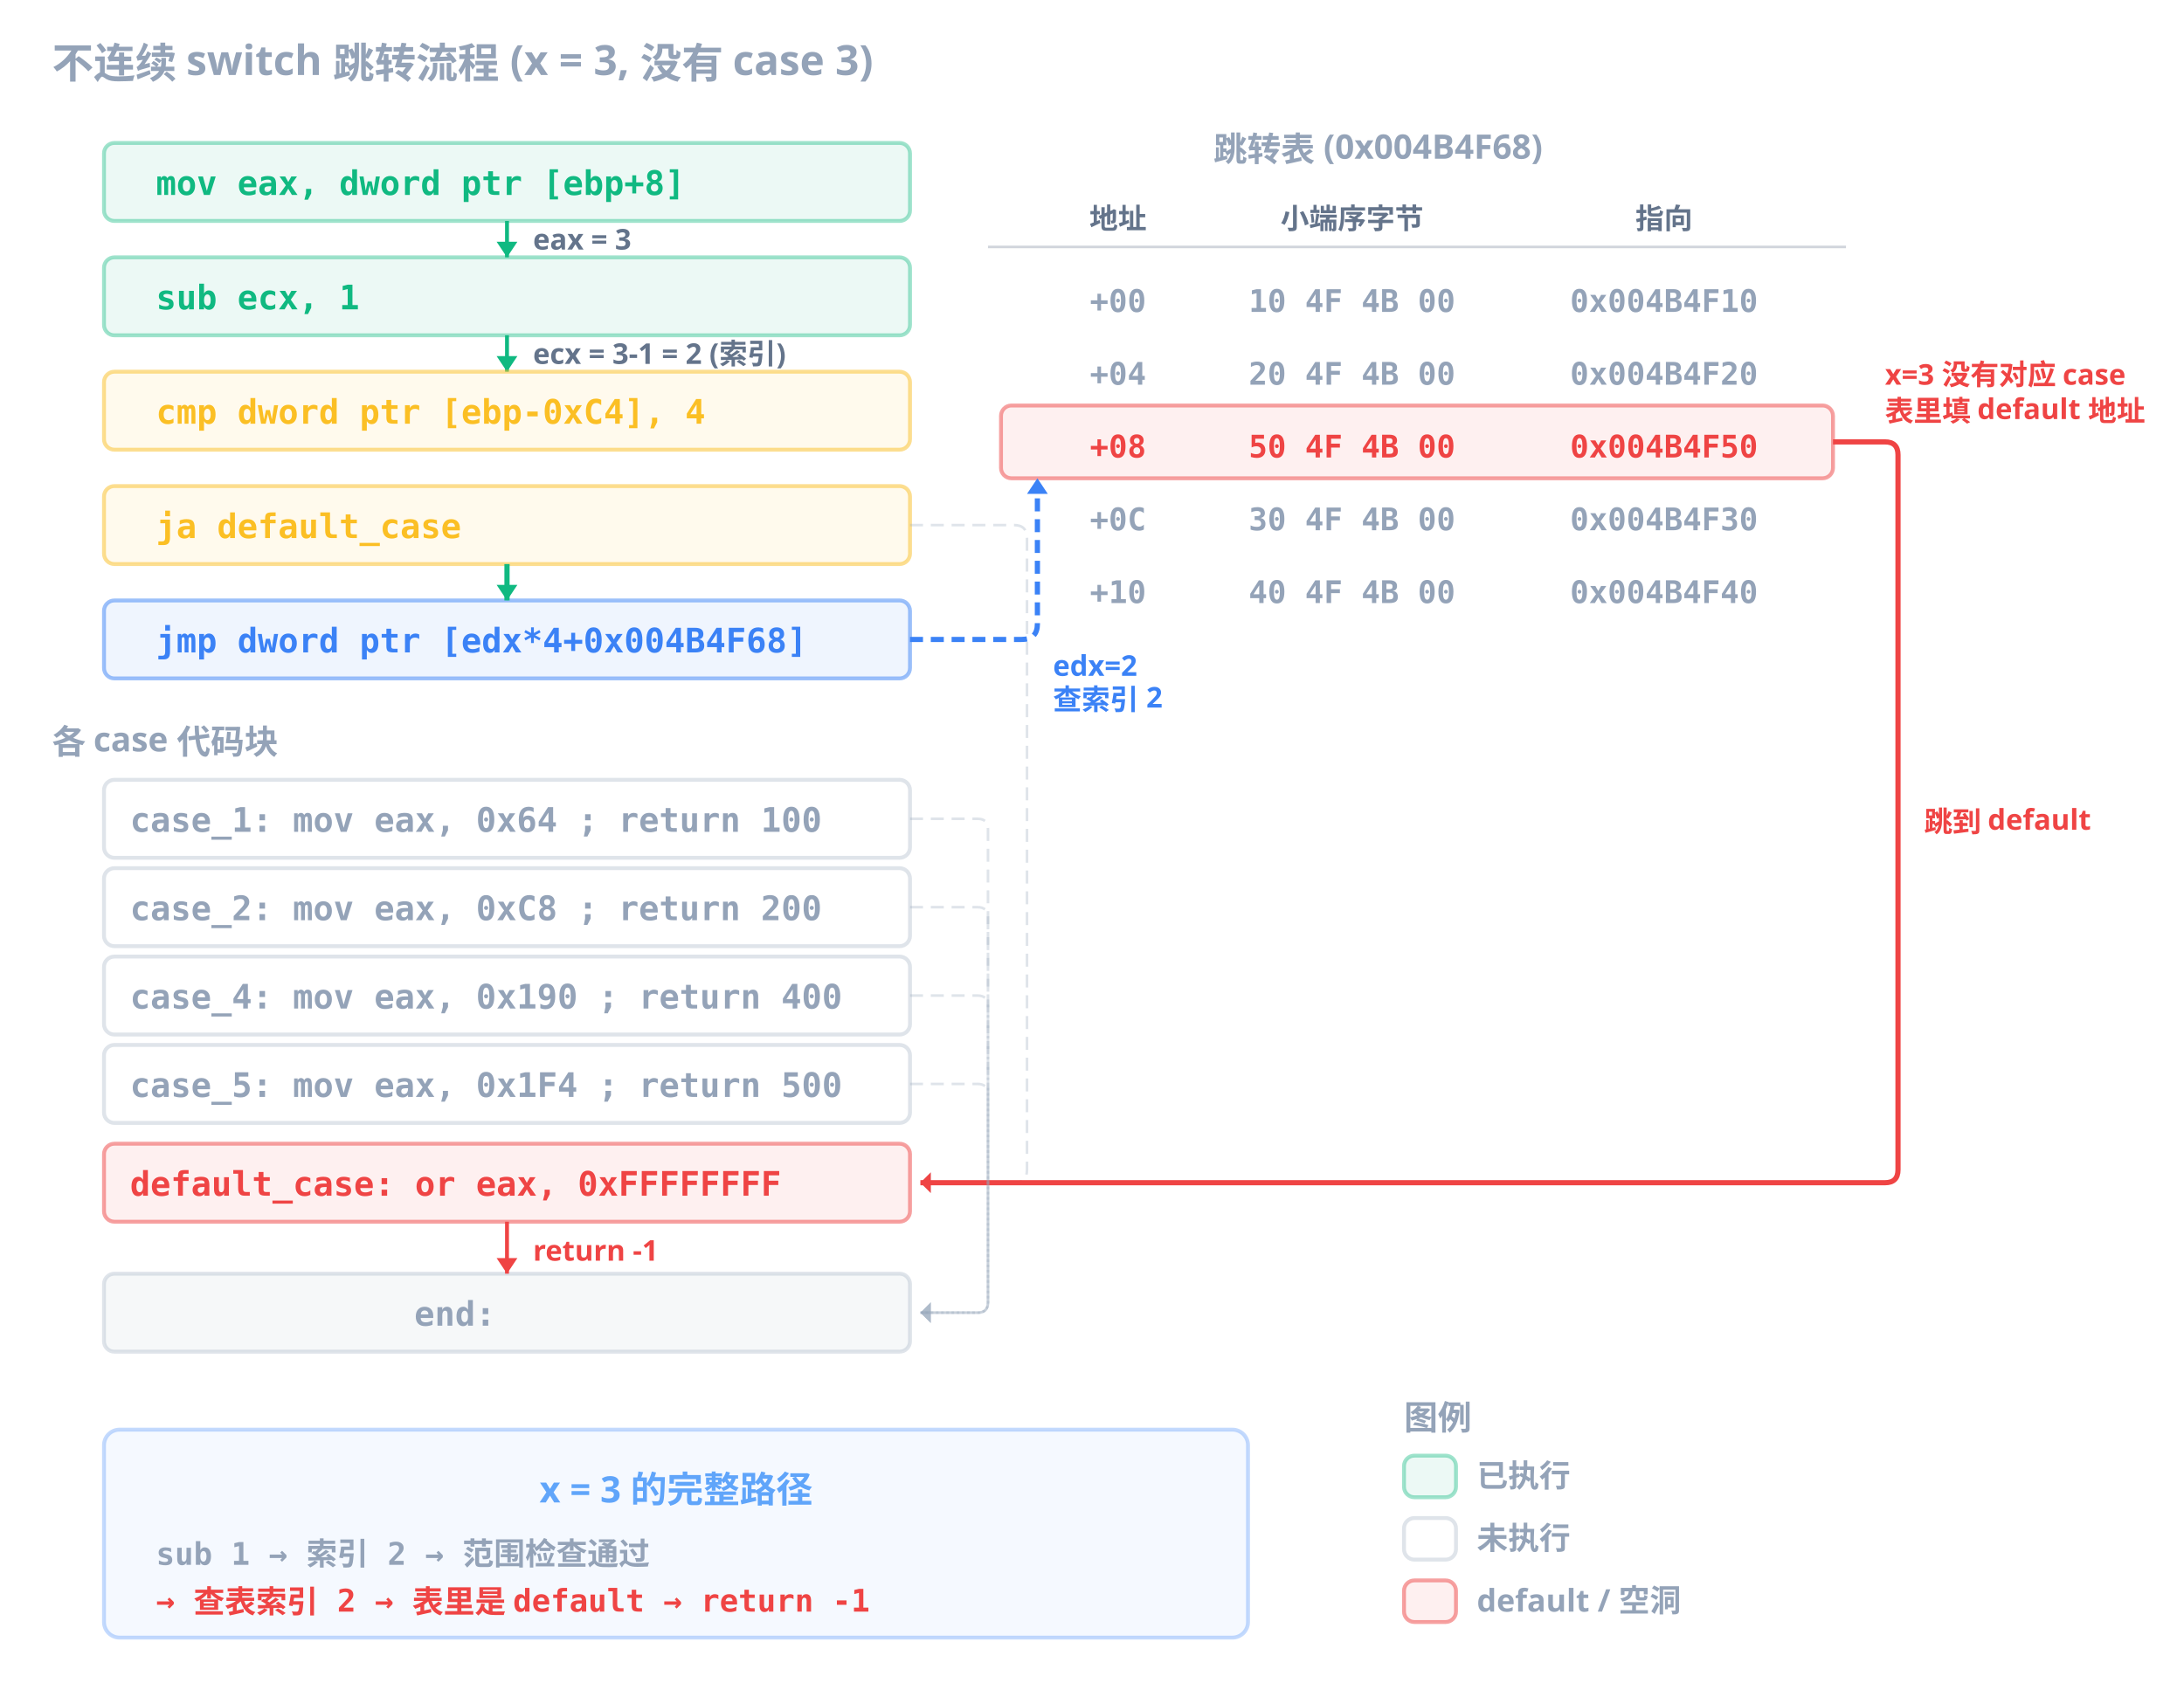
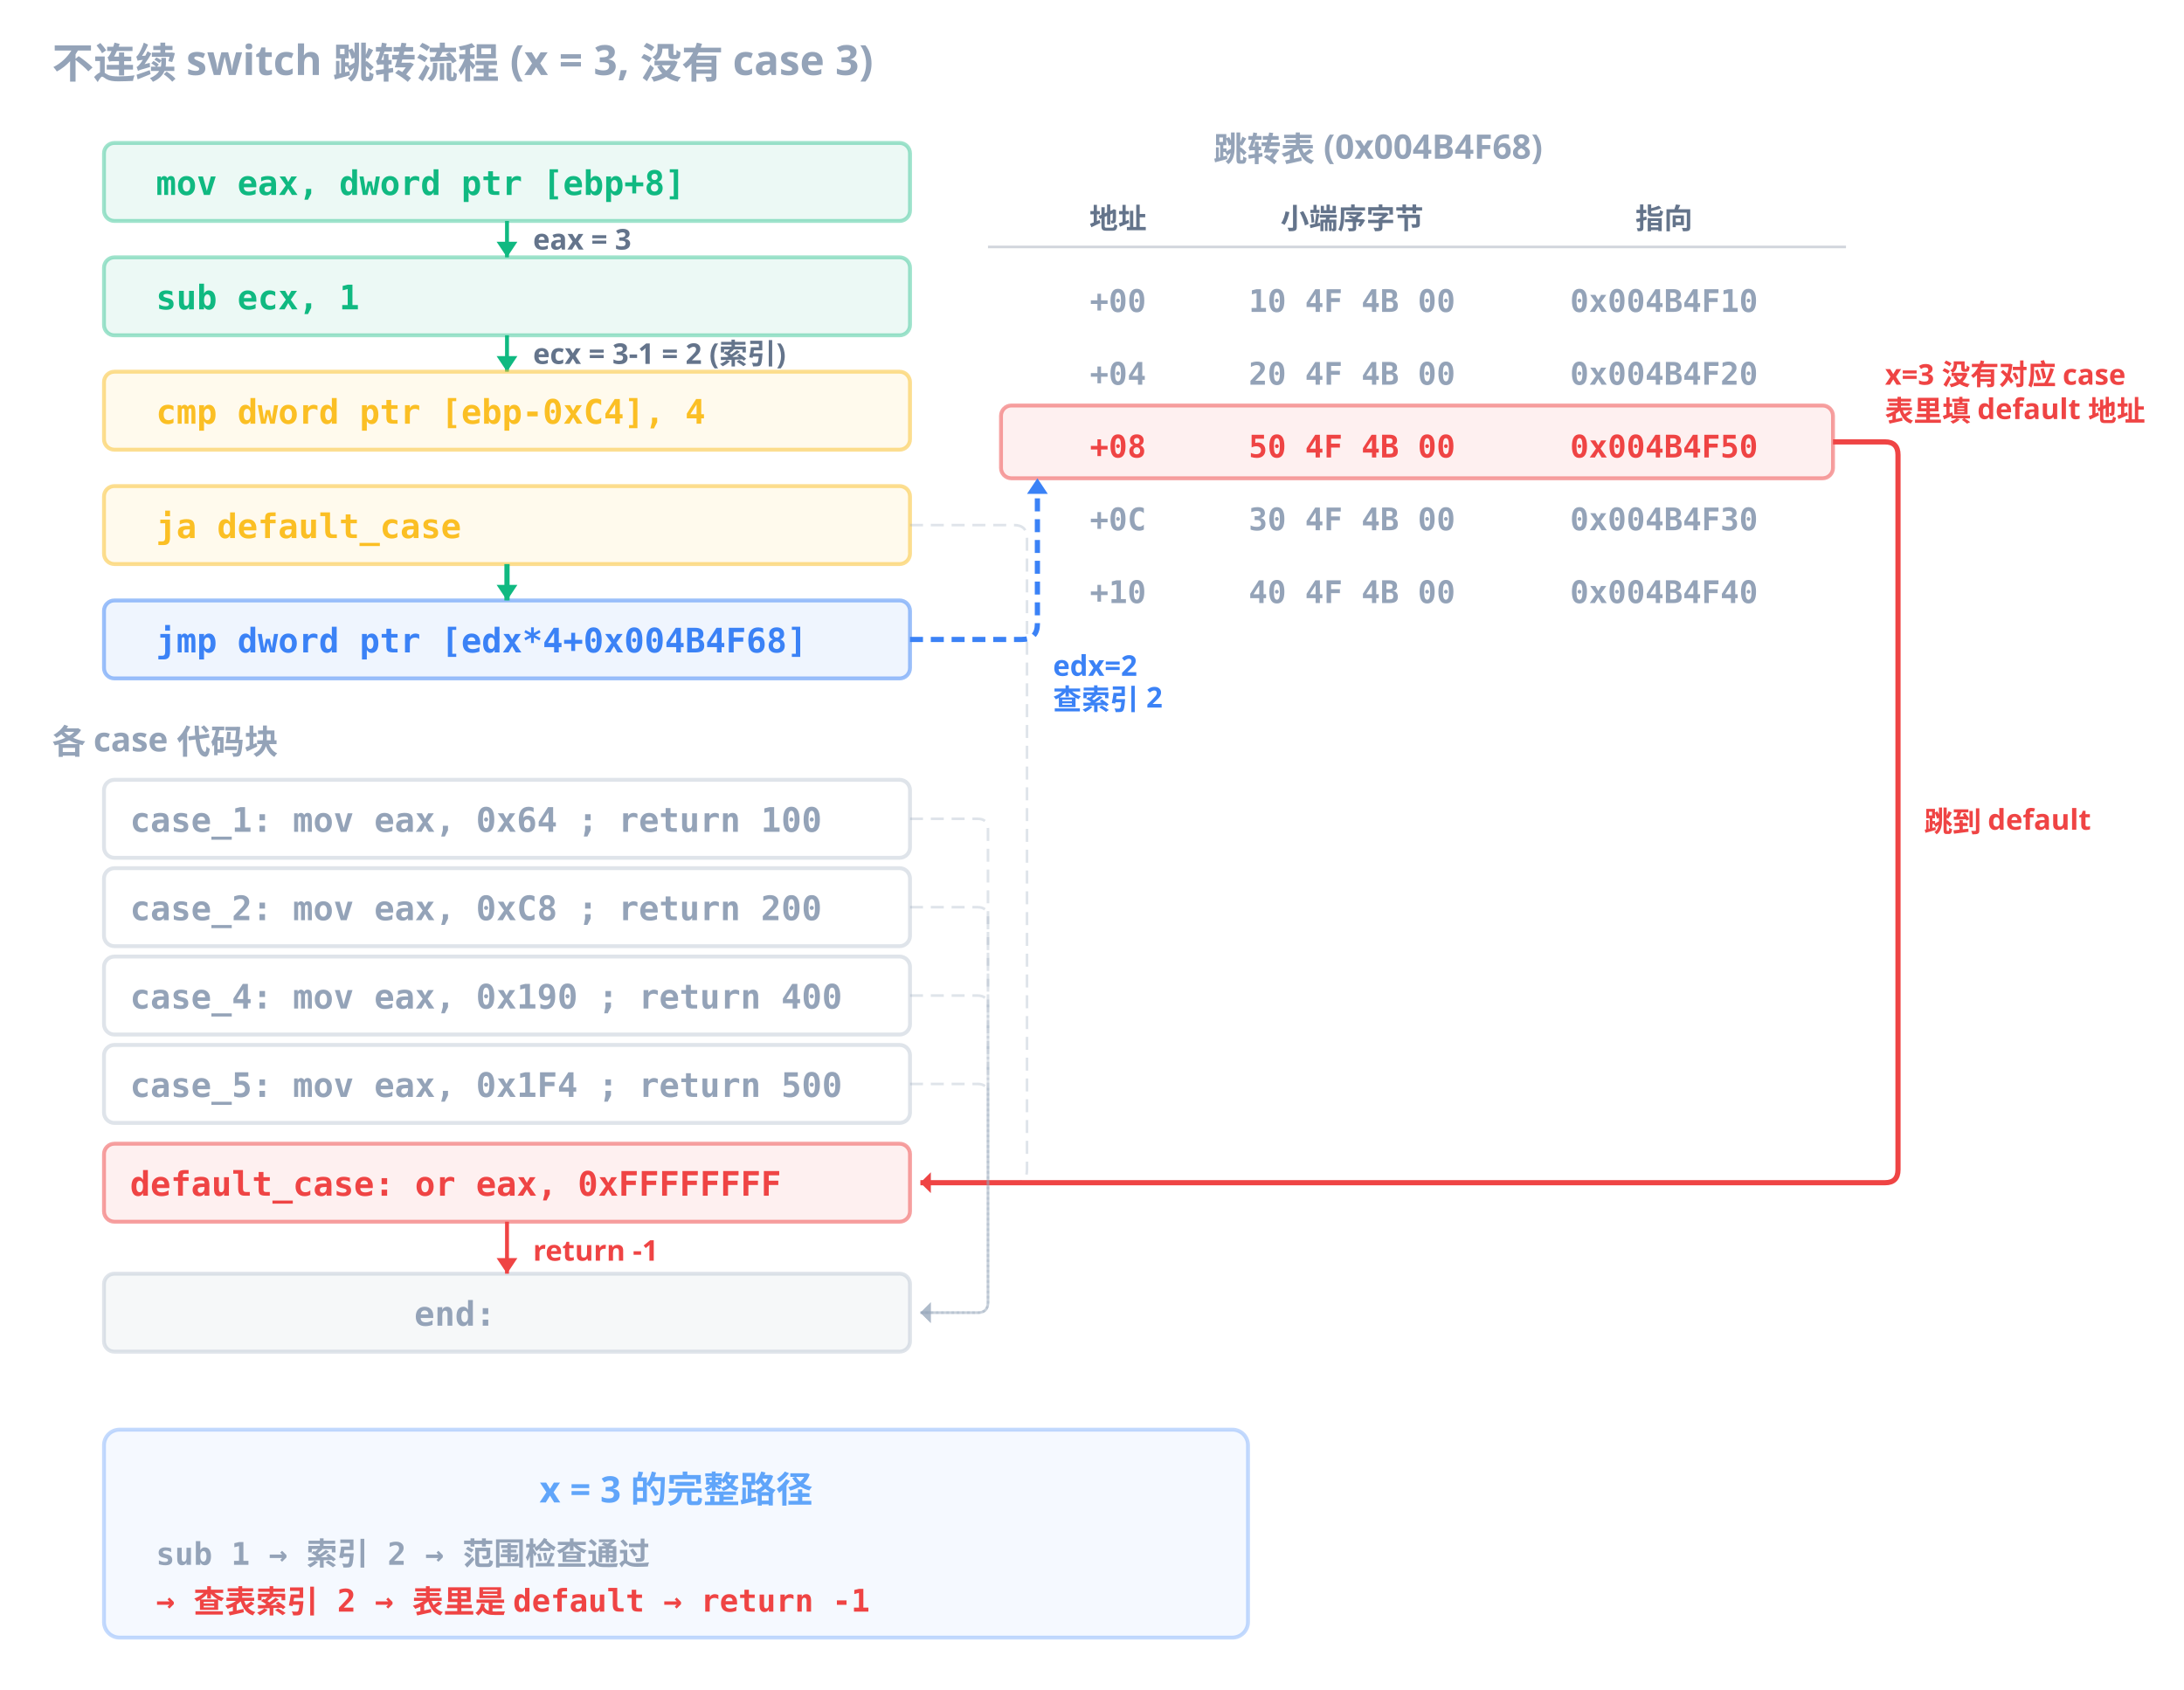
<svg xmlns="http://www.w3.org/2000/svg" viewBox="0 0 840 650" width="100%" height="100%" font-family="'Noto Sans SC','Microsoft YaHei','PingFang SC','Hiragino Sans GB',sans-serif" font-size="14">
  <text x="20" y="30" font-size="16" font-weight="bold" fill="#94a3b8">不连续 switch 跳转流程 (x = 3, 没有 case 3)</text>
  <g transform="translate(40, 55)">
    <rect x="0" y="0" width="310" height="30" rx="4" fill="#10b981" fill-opacity="0.08" stroke="#10b981" stroke-opacity="0.4" stroke-width="1.5" />
    <text x="10" y="20" font-family="monospace" font-size="11" font-weight="bold" fill="#64748b">        </text>
    <text x="20" y="20" font-family="monospace" font-size="13" font-weight="bold" fill="#10b981">mov eax, dword ptr [ebp+8]</text>
  </g>
  <line x1="195" y1="85" x2="195" y2="99" stroke="#10b981" stroke-width="1.5" />
  <polygon points="191,93 195,99 199,93" fill="#10b981" />
  <text x="205" y="96" font-size="11" font-weight="bold" fill="#64748b">eax = 3</text>
  <g transform="translate(40, 99)">
    <rect x="0" y="0" width="310" height="30" rx="4" fill="#10b981" fill-opacity="0.08" stroke="#10b981" stroke-opacity="0.4" stroke-width="1.5" />
    <text x="20" y="20" font-family="monospace" font-size="13" font-weight="bold" fill="#10b981">sub ecx, 1</text>
  </g>
  <line x1="195" y1="129" x2="195" y2="143" stroke="#10b981" stroke-width="1.5" />
  <polygon points="191,137 195,143 199,137" fill="#10b981" />
  <text x="205" y="140" font-size="11" font-weight="bold" fill="#64748b">ecx = 3-1 = 2 (索引)</text>
  <g transform="translate(40, 143)">
    <rect x="0" y="0" width="310" height="30" rx="4" fill="#fbbf24" fill-opacity="0.08" stroke="#fbbf24" stroke-opacity="0.5" stroke-width="1.5" />
    <text x="20" y="20" font-family="monospace" font-size="13" font-weight="bold" fill="#fbbf24">cmp dword ptr [ebp-0xC4], 4</text>
  </g>
  <g transform="translate(40, 187)">
    <rect x="0" y="0" width="310" height="30" rx="4" fill="#fbbf24" fill-opacity="0.08" stroke="#fbbf24" stroke-opacity="0.5" stroke-width="1.5" />
    <text x="20" y="20" font-family="monospace" font-size="13" font-weight="bold" fill="#fbbf24">ja  default_case</text>
  </g>
  <path d="M 350 202 L 390 202 Q 395 202 395 207 L 395 450 Q 395 455 390 455 L 354 455" fill="none" stroke="#94a3b8" stroke-opacity="0.3" stroke-width="1" stroke-dasharray="5,3" />
  <polygon points="358,451 354,455 358,459" fill="#94a3b8" fill-opacity="0.3" />
  <g transform="translate(40, 231)">
    <rect x="0" y="0" width="310" height="30" rx="4" fill="#3b82f6" fill-opacity="0.08" stroke="#3b82f6" stroke-opacity="0.5" stroke-width="1.5" />
    <text x="20" y="20" font-family="monospace" font-size="13" font-weight="bold" fill="#3b82f6">jmp dword ptr [edx*4+0x004B4F68]</text>
  </g>
  <line x1="195" y1="217" x2="195" y2="231" stroke="#10b981" stroke-width="2" />
  <polygon points="191,225 195,231 199,225" fill="#10b981" />
  <text x="530" y="62" font-size="13" font-weight="bold" text-anchor="middle" fill="#94a3b8">跳转表 (0x004B4F68)</text>
  <text x="430" y="88" font-size="11" font-weight="bold" text-anchor="middle" fill="#64748b">地址</text>
  <text x="520" y="88" font-size="11" font-weight="bold" text-anchor="middle" fill="#64748b">小端序字节</text>
  <text x="640" y="88" font-size="11" font-weight="bold" text-anchor="middle" fill="#64748b">指向</text>
  <line x1="380" y1="95" x2="710" y2="95" stroke="#64748b" stroke-opacity="0.3" stroke-width="1" />
  <text x="430" y="120" font-family="monospace" font-size="12" font-weight="bold" text-anchor="middle" fill="#94a3b8">+00</text>
  <text x="520" y="120" font-family="monospace" font-size="12" font-weight="bold" text-anchor="middle" fill="#94a3b8">10 4F 4B 00</text>
  <text x="640" y="120" font-family="monospace" font-size="12" font-weight="bold" text-anchor="middle" fill="#94a3b8">0x004B4F10</text>
  <text x="430" y="148" font-family="monospace" font-size="12" font-weight="bold" text-anchor="middle" fill="#94a3b8">+04</text>
  <text x="520" y="148" font-family="monospace" font-size="12" font-weight="bold" text-anchor="middle" fill="#94a3b8">20 4F 4B 00</text>
  <text x="640" y="148" font-family="monospace" font-size="12" font-weight="bold" text-anchor="middle" fill="#94a3b8">0x004B4F20</text>
  <rect x="385" y="156" width="320" height="28" rx="4" fill="#ef4444" fill-opacity="0.08" stroke="#ef4444" stroke-opacity="0.5" stroke-width="1.5" />
  <text x="430" y="176" font-family="monospace" font-size="12" font-weight="bold" text-anchor="middle" fill="#ef4444">+08</text>
  <text x="520" y="176" font-family="monospace" font-size="12" font-weight="bold" text-anchor="middle" fill="#ef4444">50 4F 4B 00</text>
  <text x="640" y="176" font-family="monospace" font-size="12" font-weight="bold" text-anchor="middle" fill="#ef4444">0x004B4F50</text>
  <text x="430" y="204" font-family="monospace" font-size="12" font-weight="bold" text-anchor="middle" fill="#94a3b8">+0C</text>
  <text x="520" y="204" font-family="monospace" font-size="12" font-weight="bold" text-anchor="middle" fill="#94a3b8">30 4F 4B 00</text>
  <text x="640" y="204" font-family="monospace" font-size="12" font-weight="bold" text-anchor="middle" fill="#94a3b8">0x004B4F30</text>
  <text x="430" y="232" font-family="monospace" font-size="12" font-weight="bold" text-anchor="middle" fill="#94a3b8">+10</text>
  <text x="520" y="232" font-family="monospace" font-size="12" font-weight="bold" text-anchor="middle" fill="#94a3b8">40 4F 4B 00</text>
  <text x="640" y="232" font-family="monospace" font-size="12" font-weight="bold" text-anchor="middle" fill="#94a3b8">0x004B4F40</text>
  <text x="725" y="148" font-size="11" font-weight="bold" fill="#ef4444">x=3 没有对应 case</text>
  <text x="725" y="162" font-size="11" font-weight="bold" fill="#ef4444">表里填 default 地址</text>
  <path d="M 350 246 L 393 246 Q 399 246 399 240 L 399 190" fill="none" stroke="#3b82f6" stroke-width="2" stroke-dasharray="5,3" />
  <polygon points="395,190 399,184 403,190" fill="#3b82f6" />
  <text x="405" y="260" font-size="11" font-weight="bold" fill="#3b82f6">edx=2</text>
  <text x="405" y="273" font-size="11" font-weight="bold" fill="#3b82f6">查索引 2</text>
  <path d="M 705 170 L 725 170 Q 730 170 730 175 L 730 450 Q 730 455 725 455 L 354 455" fill="none" stroke="#ef4444" stroke-width="2" />
  <polygon points="358,451 354,455 358,459" fill="#ef4444" />
  <text x="740" y="320" font-size="11" font-weight="bold" fill="#ef4444">跳到 default</text>
  <text x="20" y="290" font-size="13" font-weight="bold" fill="#94a3b8">各 case 代码块</text>
  <g transform="translate(40, 300)">
    <rect x="0" y="0" width="310" height="30" rx="4" fill="none" stroke="#94a3b8" stroke-opacity="0.3" stroke-width="1.5" />
    <text x="10" y="20" font-family="monospace" font-size="13" font-weight="bold" fill="#94a3b8">case_1: mov eax, 0x64 ; return 100</text>
  </g>
  <g transform="translate(40, 334)">
    <rect x="0" y="0" width="310" height="30" rx="4" fill="none" stroke="#94a3b8" stroke-opacity="0.3" stroke-width="1.5" />
    <text x="10" y="20" font-family="monospace" font-size="13" font-weight="bold" fill="#94a3b8">case_2: mov eax, 0xC8 ; return 200</text>
  </g>
  <g transform="translate(40, 368)">
    <rect x="0" y="0" width="310" height="30" rx="4" fill="none" stroke="#94a3b8" stroke-opacity="0.3" stroke-width="1.5" />
    <text x="10" y="20" font-family="monospace" font-size="13" font-weight="bold" fill="#94a3b8">case_4: mov eax, 0x190 ; return 400</text>
  </g>
  <g transform="translate(40, 402)">
    <rect x="0" y="0" width="310" height="30" rx="4" fill="none" stroke="#94a3b8" stroke-opacity="0.3" stroke-width="1.5" />
    <text x="10" y="20" font-family="monospace" font-size="13" font-weight="bold" fill="#94a3b8">case_5: mov eax, 0x1F4 ; return 500</text>
  </g>
  <g transform="translate(40, 440)">
    <rect x="0" y="0" width="310" height="30" rx="4" fill="#ef4444" fill-opacity="0.08" stroke="#ef4444" stroke-opacity="0.5" stroke-width="1.5" />
    <text x="10" y="20" font-family="monospace" font-size="13" font-weight="bold" fill="#ef4444">default_case: or eax, 0xFFFFFFFF</text>
  </g>
  <g transform="translate(40, 490)">
    <rect x="0" y="0" width="310" height="30" rx="4" fill="#94a3b8" fill-opacity="0.08" stroke="#94a3b8" stroke-opacity="0.3" stroke-width="1.5" />
    <text x="135" y="20" font-family="monospace" font-size="13" font-weight="bold" text-anchor="middle" fill="#94a3b8">end:</text>
  </g>
  <line x1="195" y1="470" x2="195" y2="490" stroke="#ef4444" stroke-width="1.5" />
  <polygon points="191,484 195,490 199,484" fill="#ef4444" />
  <text x="205" y="485" font-size="11" font-weight="bold" fill="#ef4444">return -1</text>
  <path d="M 350 315 L 376 315 Q 380 315 380 319 L 380 501 Q 380 505 376 505 L 354 505" fill="none" stroke="#94a3b8" stroke-opacity="0.3" stroke-width="1" stroke-dasharray="5,3" />
  <polygon points="358,501 354,505 358,509" fill="#94a3b8" fill-opacity="0.3" />
  <path d="M 350 349 L 376 349 Q 380 349 380 353 L 380 501 Q 380 505 376 505 L 354 505" fill="none" stroke="#94a3b8" stroke-opacity="0.3" stroke-width="1" stroke-dasharray="5,3" />
  <polygon points="358,501 354,505 358,509" fill="#94a3b8" fill-opacity="0.3" />
  <path d="M 350 383 L 376 383 Q 380 383 380 387 L 380 501 Q 380 505 376 505 L 354 505" fill="none" stroke="#94a3b8" stroke-opacity="0.3" stroke-width="1" stroke-dasharray="5,3" />
  <polygon points="358,501 354,505 358,509" fill="#94a3b8" fill-opacity="0.3" />
  <path d="M 350 417 L 376 417 Q 380 417 380 421 L 380 501 Q 380 505 376 505 L 354 505" fill="none" stroke="#94a3b8" stroke-opacity="0.3" stroke-width="1" stroke-dasharray="5,3" />
  <polygon points="358,501 354,505 358,509" fill="#94a3b8" fill-opacity="0.3" />
  <g transform="translate(40, 550)">
    <rect x="0" y="0" width="440" height="80" rx="6" fill="#3b82f6" fill-opacity="0.05" stroke="#3b82f6" stroke-opacity="0.3" stroke-width="1.5" />
    <text x="220" y="28" font-size="14" font-weight="bold" text-anchor="middle" fill="#60a5fa">x = 3 的完整路径</text>
    <text x="20" y="52" font-family="monospace" font-size="12" font-weight="bold" fill="#94a3b8">sub 1 → 索引 2 → 范围检查通过</text>
    <text x="20" y="70" font-family="monospace" font-size="12" font-weight="bold" fill="#ef4444">→ 查表索引 2 → 表里是 default → return -1</text>
  </g>
-   <g transform="translate(540, 550)">
-     <text x="0" y="0" font-size="13" font-weight="bold" fill="#94a3b8">图例</text>
-     <rect x="0" y="10" width="20" height="16" rx="4" fill="#10b981" fill-opacity="0.08" stroke="#10b981" stroke-opacity="0.4" stroke-width="1.5" />
-     <text x="28" y="22" font-size="12" font-weight="bold" fill="#94a3b8">已执行</text>
-     <rect x="0" y="34" width="20" height="16" rx="4" fill="none" stroke="#94a3b8" stroke-opacity="0.3" stroke-width="1.5" />
-     <text x="28" y="46" font-size="12" font-weight="bold" fill="#94a3b8">未执行</text>
-     <rect x="0" y="58" width="20" height="16" rx="4" fill="#ef4444" fill-opacity="0.08" stroke="#ef4444" stroke-opacity="0.5" stroke-width="1.5" />
-     <text x="28" y="70" font-size="12" font-weight="bold" fill="#94a3b8">default / 空洞</text>
-   </g>
</svg>
